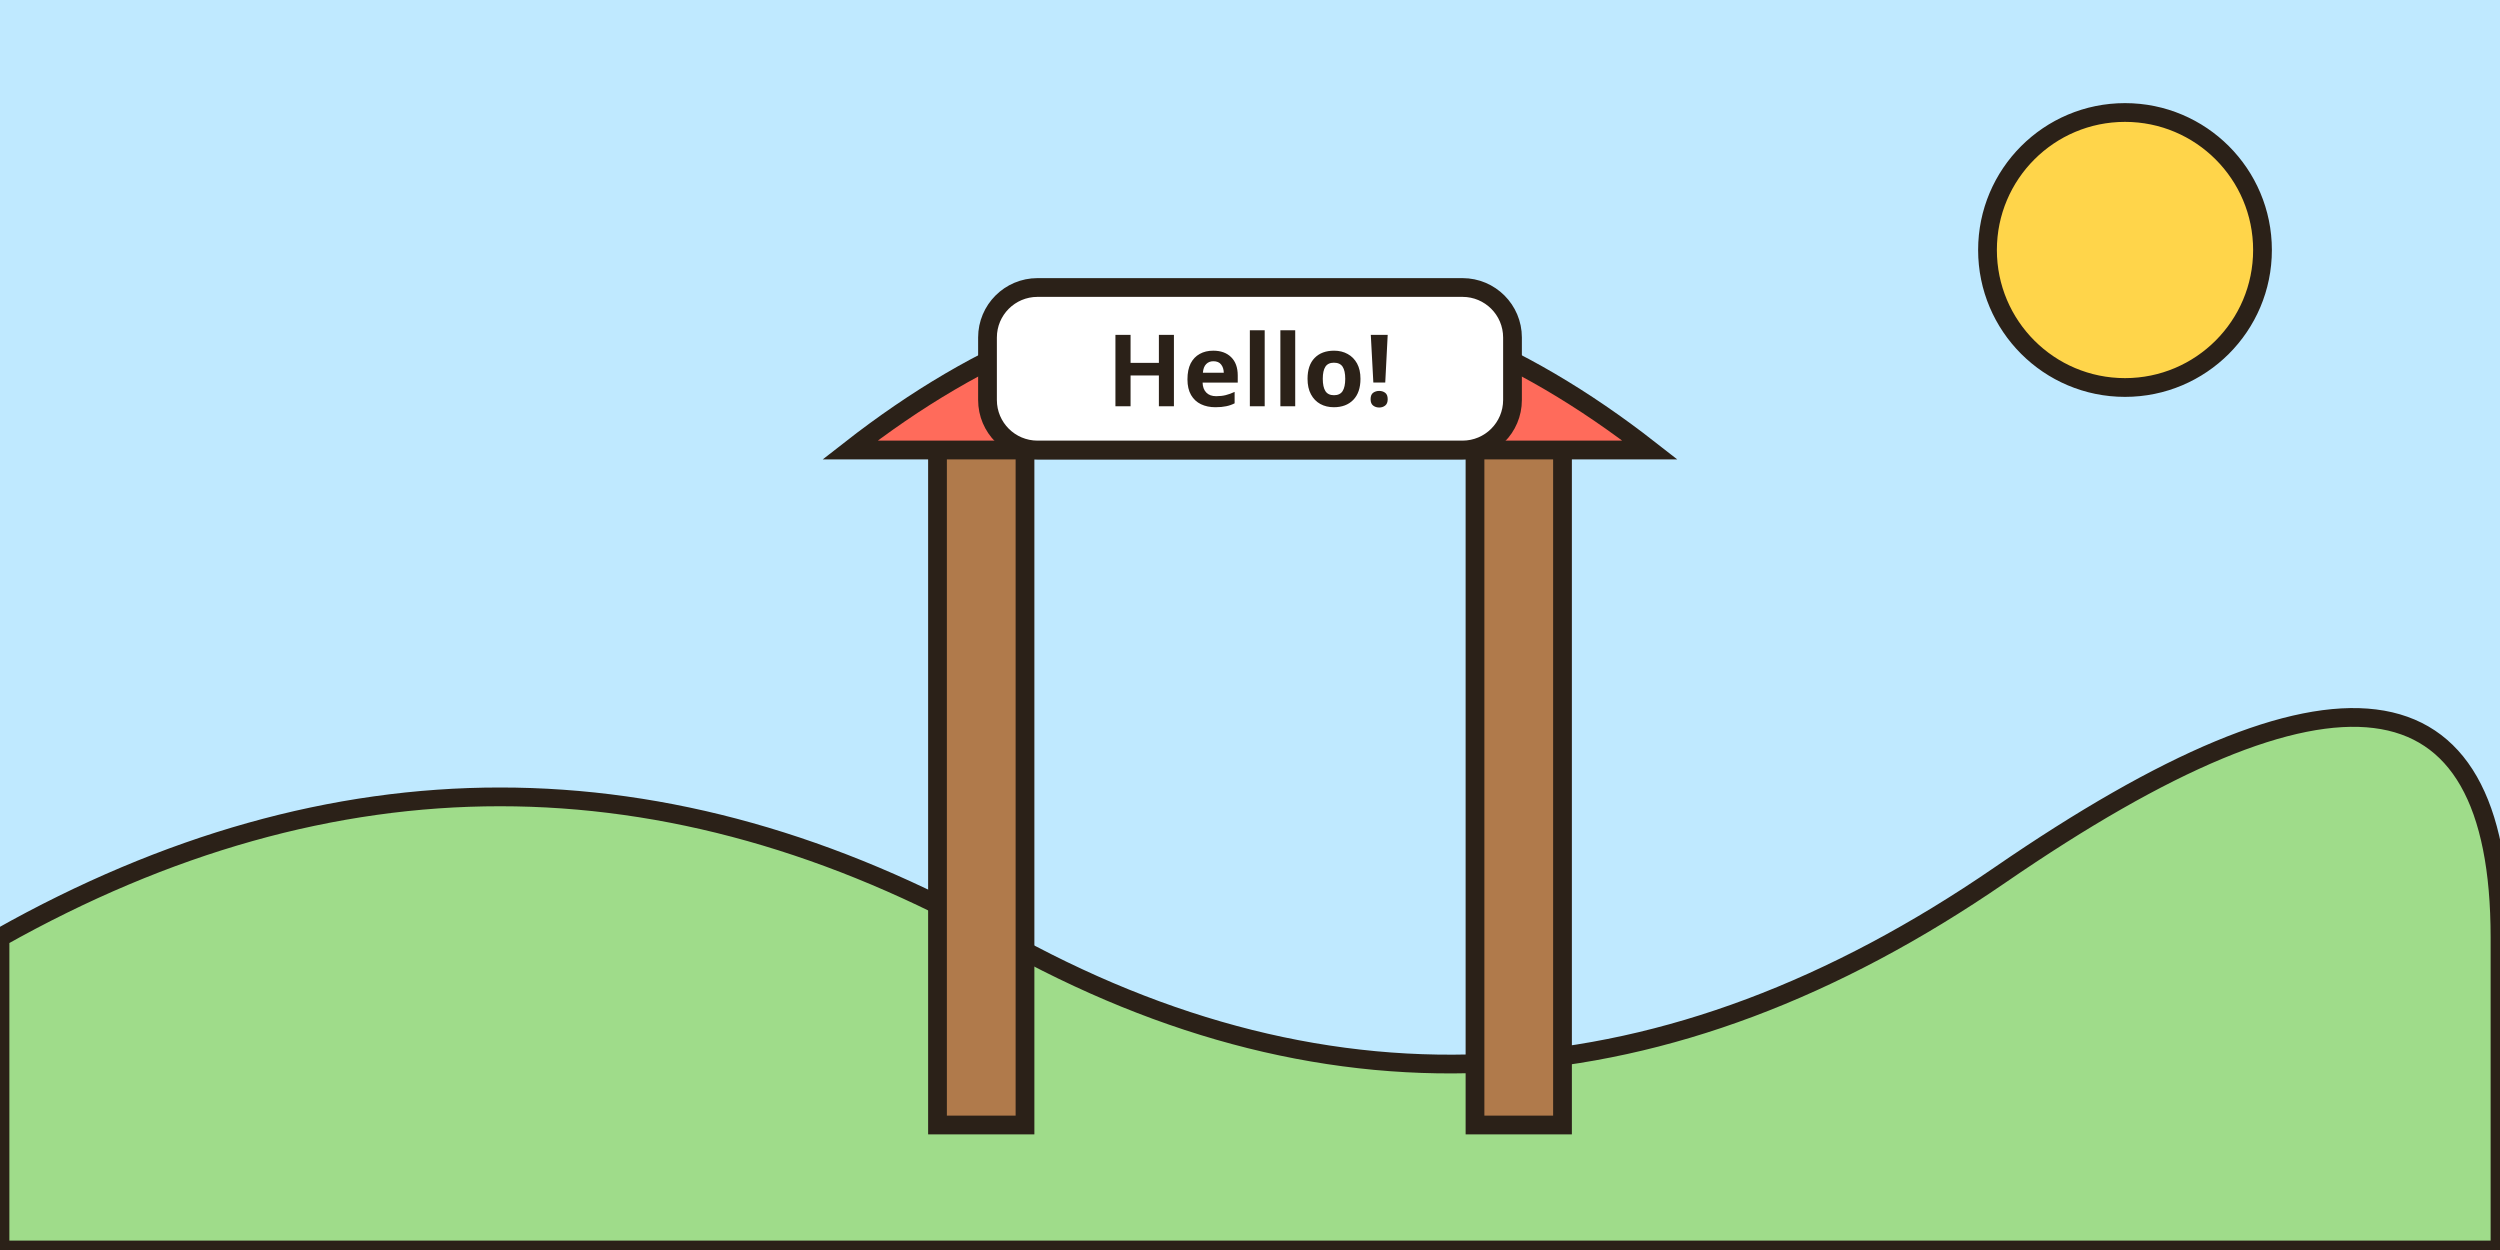
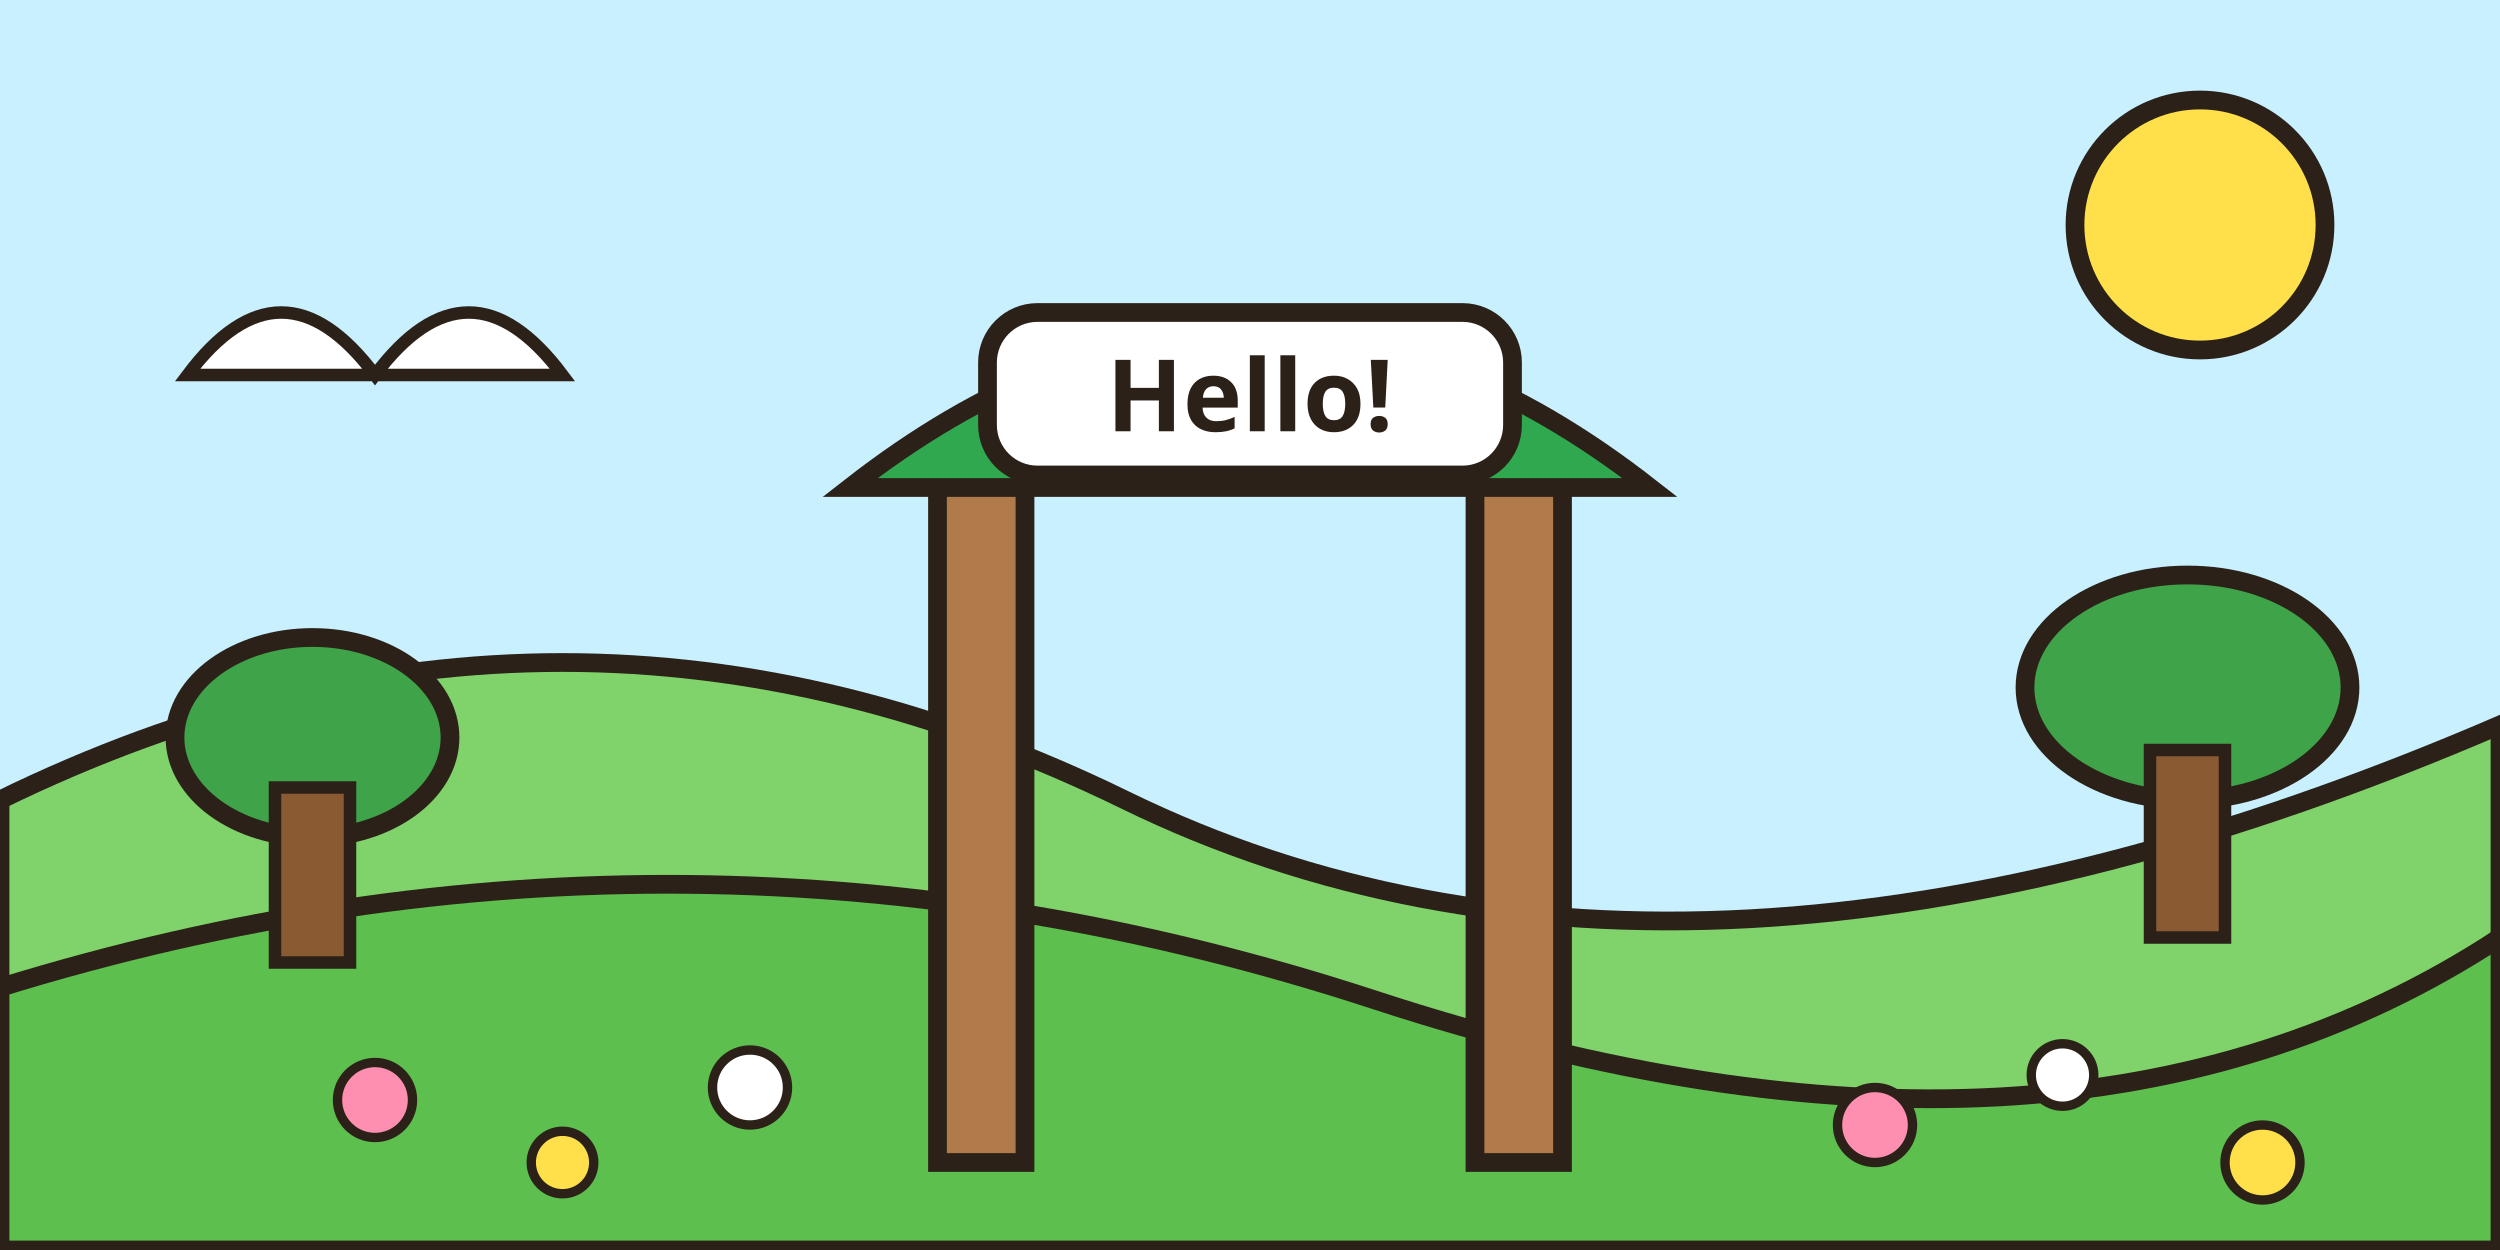
<svg xmlns="http://www.w3.org/2000/svg" viewBox="0 0 400 200" preserveAspectRatio="xMidYMid slice">
-   <rect width="400" height="200" fill="#bfe9ff" />
-   <circle cx="340" cy="40" r="22" fill="#ffd54a" stroke="#2b2118" stroke-width="3" />
-   <path d="M0 150 Q80 105 160 150 T320 140 T400 150 V200 H0 Z" fill="#9fdc8a" stroke="#2b2118" stroke-width="3" />
-   <rect x="150" y="70" width="14" height="110" fill="#b07a4b" stroke="#2b2118" stroke-width="3" />
-   <rect x="236" y="70" width="14" height="110" fill="#b07a4b" stroke="#2b2118" stroke-width="3" />
-   <path d="M136 72 Q200 22 264 72 Z" fill="#ff6b5b" stroke="#2b2118" stroke-width="3" />
-   <rect x="158" y="46" width="84" height="26" rx="8" fill="#fff" stroke="#2b2118" stroke-width="3" />
-   <text x="200" y="65" text-anchor="middle" font-size="16" font-weight="bold" fill="#2b2118" font-family="sans-serif">Hello!</text>
+   <rect width="400" height="200" fill="#c8f0ff" />
+   <circle cx="352" cy="36" r="20" fill="#ffe04a" stroke="#2b2118" stroke-width="3" />
+   <path d="M30 60 Q45 40 60 60 Q75 40 90 60 Z" fill="#ffffff" stroke="#2b2118" stroke-width="2" />
+   <path d="M0 128 Q90 84 180 128 T400 116 V200 H0 Z" fill="#7fd36a" stroke="#2b2118" stroke-width="3" />
+   <path d="M0 158 Q110 124 220 160 T400 150 V200 H0 Z" fill="#5cbf4e" stroke="#2b2118" stroke-width="3" />
+   <ellipse cx="50" cy="118" rx="22" ry="16" fill="#3fa34a" stroke="#2b2118" stroke-width="3" />
+   <ellipse cx="350" cy="110" rx="26" ry="18" fill="#3fa34a" stroke="#2b2118" stroke-width="3" />
+   <rect x="44" y="126" width="12" height="28" fill="#8a5a33" stroke="#2b2118" stroke-width="2" />
+   <rect x="344" y="120" width="12" height="30" fill="#8a5a33" stroke="#2b2118" stroke-width="2" />
+   <rect x="150" y="76" width="14" height="110" fill="#b07a4b" stroke="#2b2118" stroke-width="3" />
+   <rect x="236" y="76" width="14" height="110" fill="#b07a4b" stroke="#2b2118" stroke-width="3" />
+   <path d="M136 78 Q200 28 264 78 Z" fill="#2fa84f" stroke="#2b2118" stroke-width="3" />
+   <rect x="158" y="50" width="84" height="26" rx="8" fill="#fff" stroke="#2b2118" stroke-width="3" />
+   <text x="200" y="69" text-anchor="middle" font-size="16" font-weight="bold" fill="#2b2118" font-family="sans-serif">Hello!</text>
+   <g stroke="#2b2118" stroke-width="1.5">
+     <circle cx="60" cy="176" r="6" fill="#ff8fb1" />
+     <circle cx="90" cy="186" r="5" fill="#ffe04a" />
+     <circle cx="120" cy="174" r="6" fill="#ffffff" />
+     <circle cx="300" cy="180" r="6" fill="#ff8fb1" />
+     <circle cx="330" cy="172" r="5" fill="#ffffff" />
+     <circle cx="362" cy="186" r="6" fill="#ffe04a" />
+   </g>
</svg>
